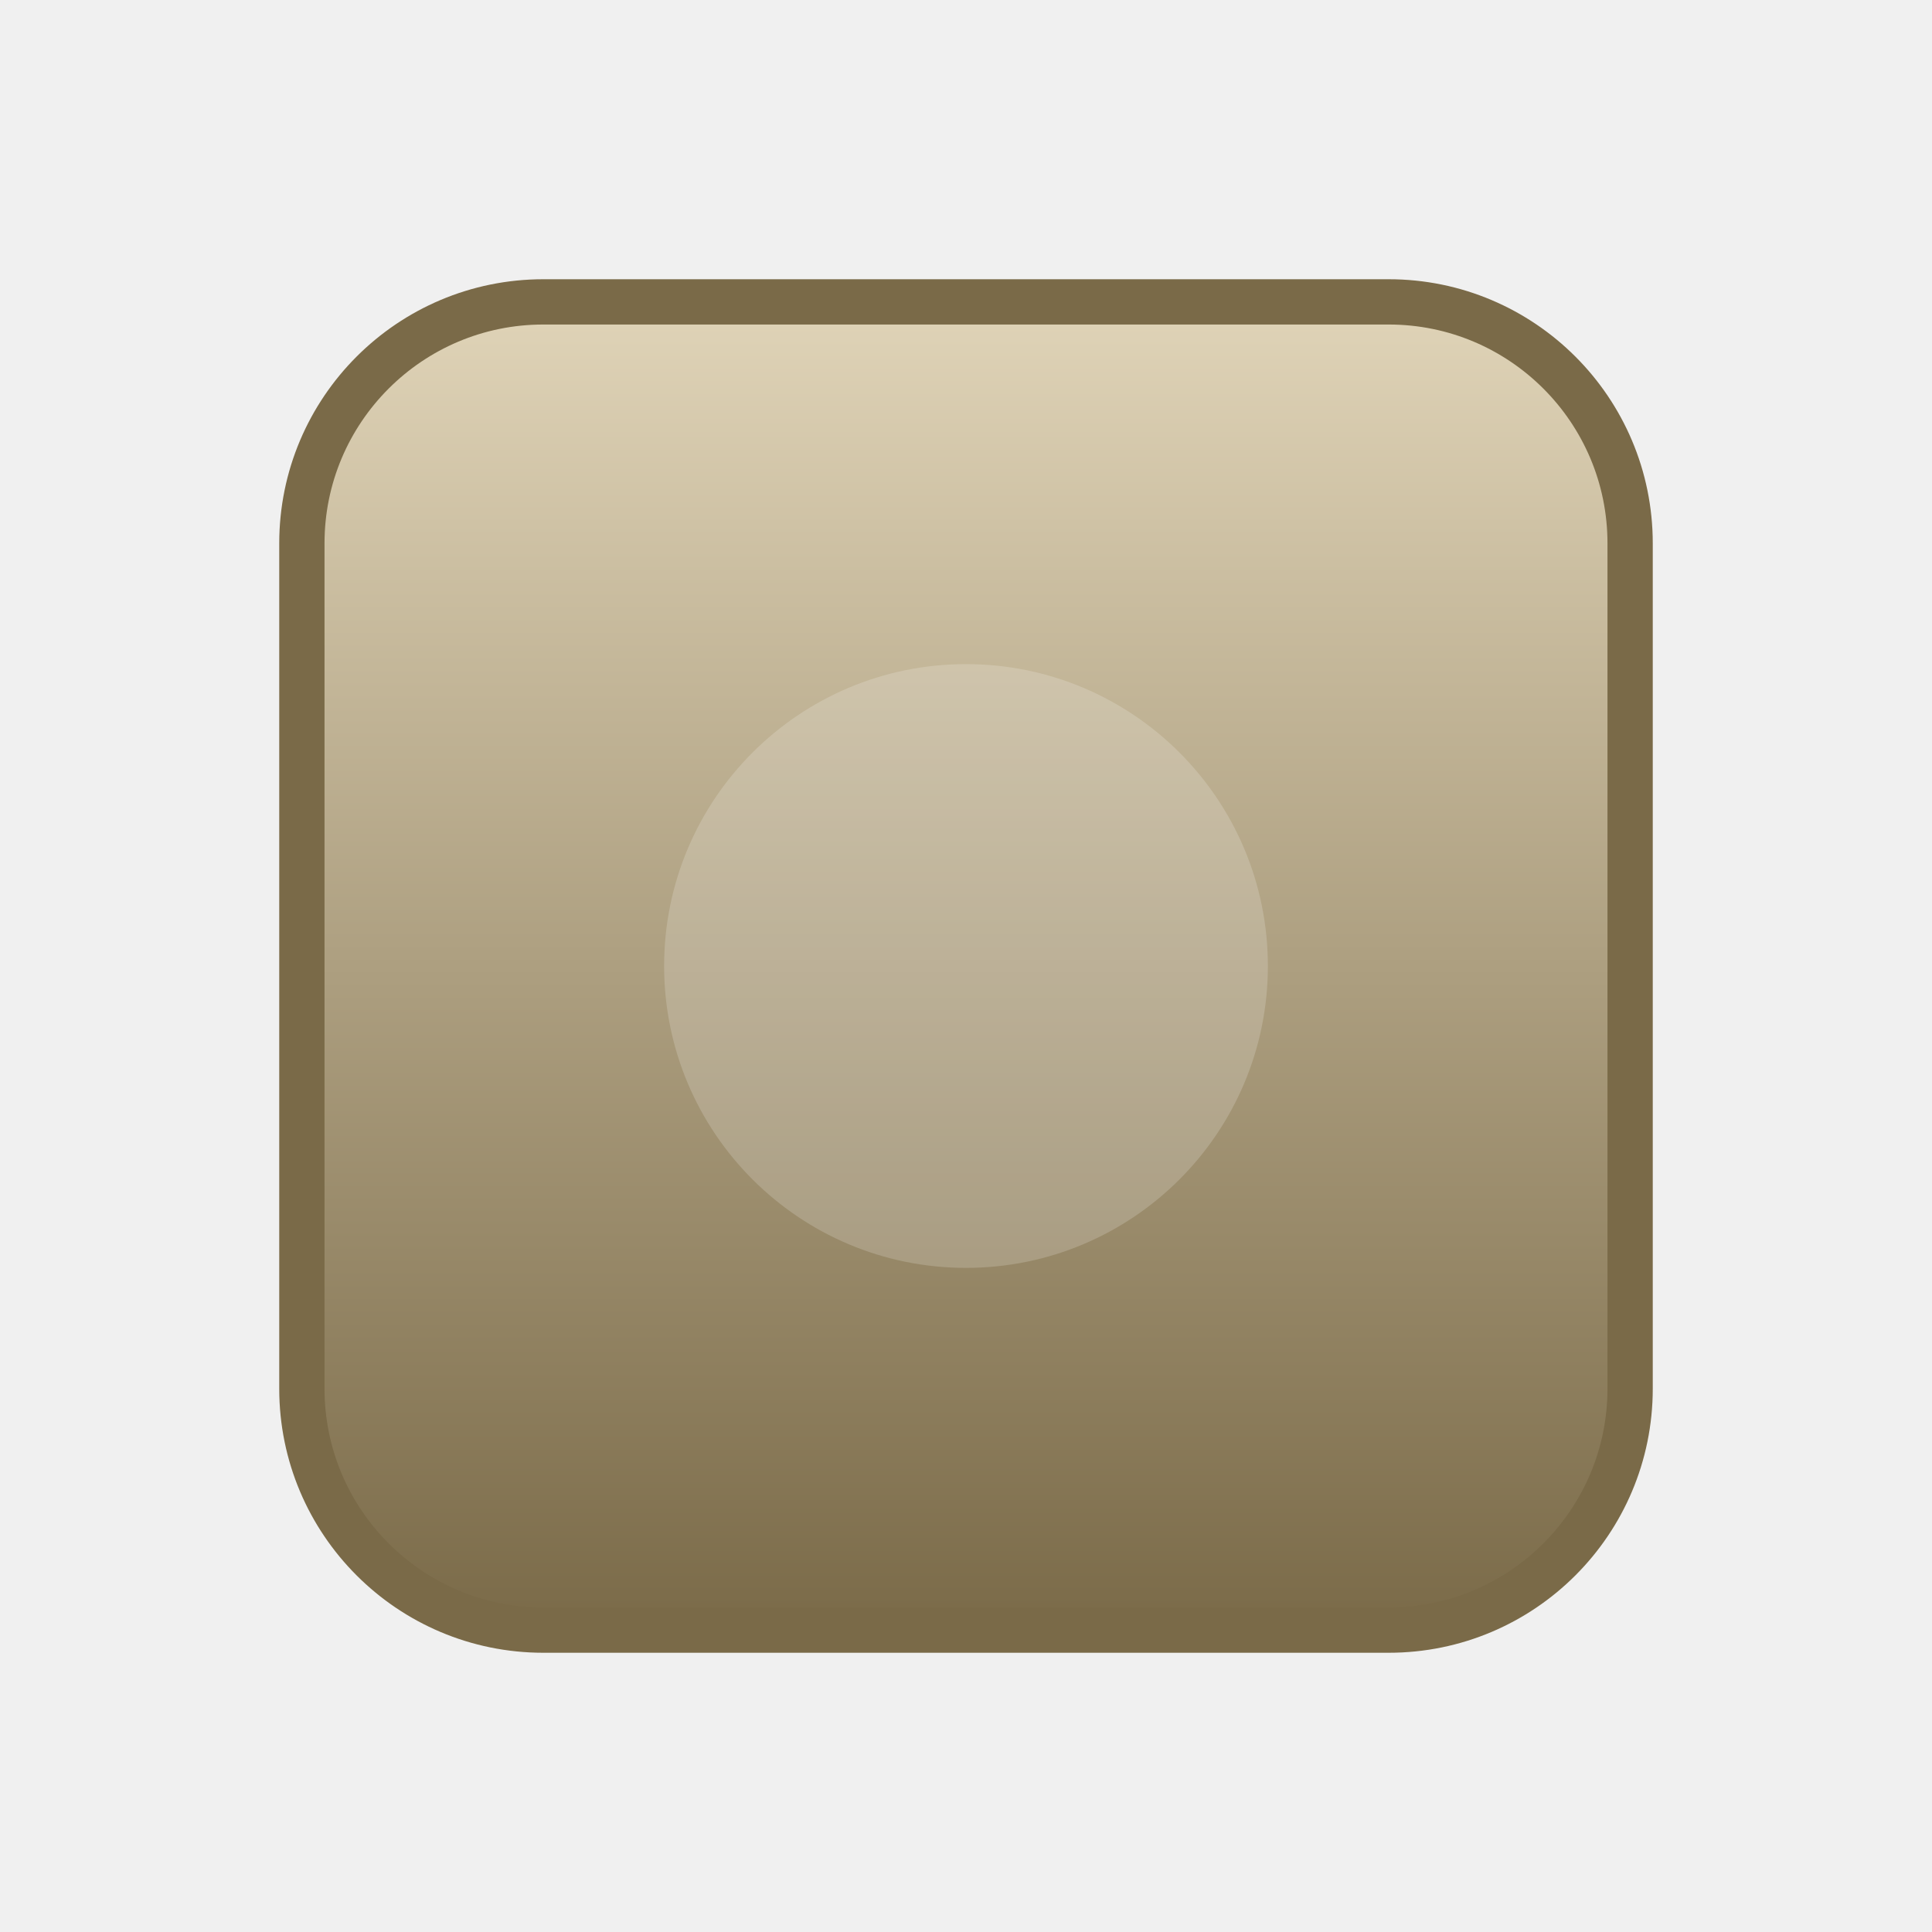
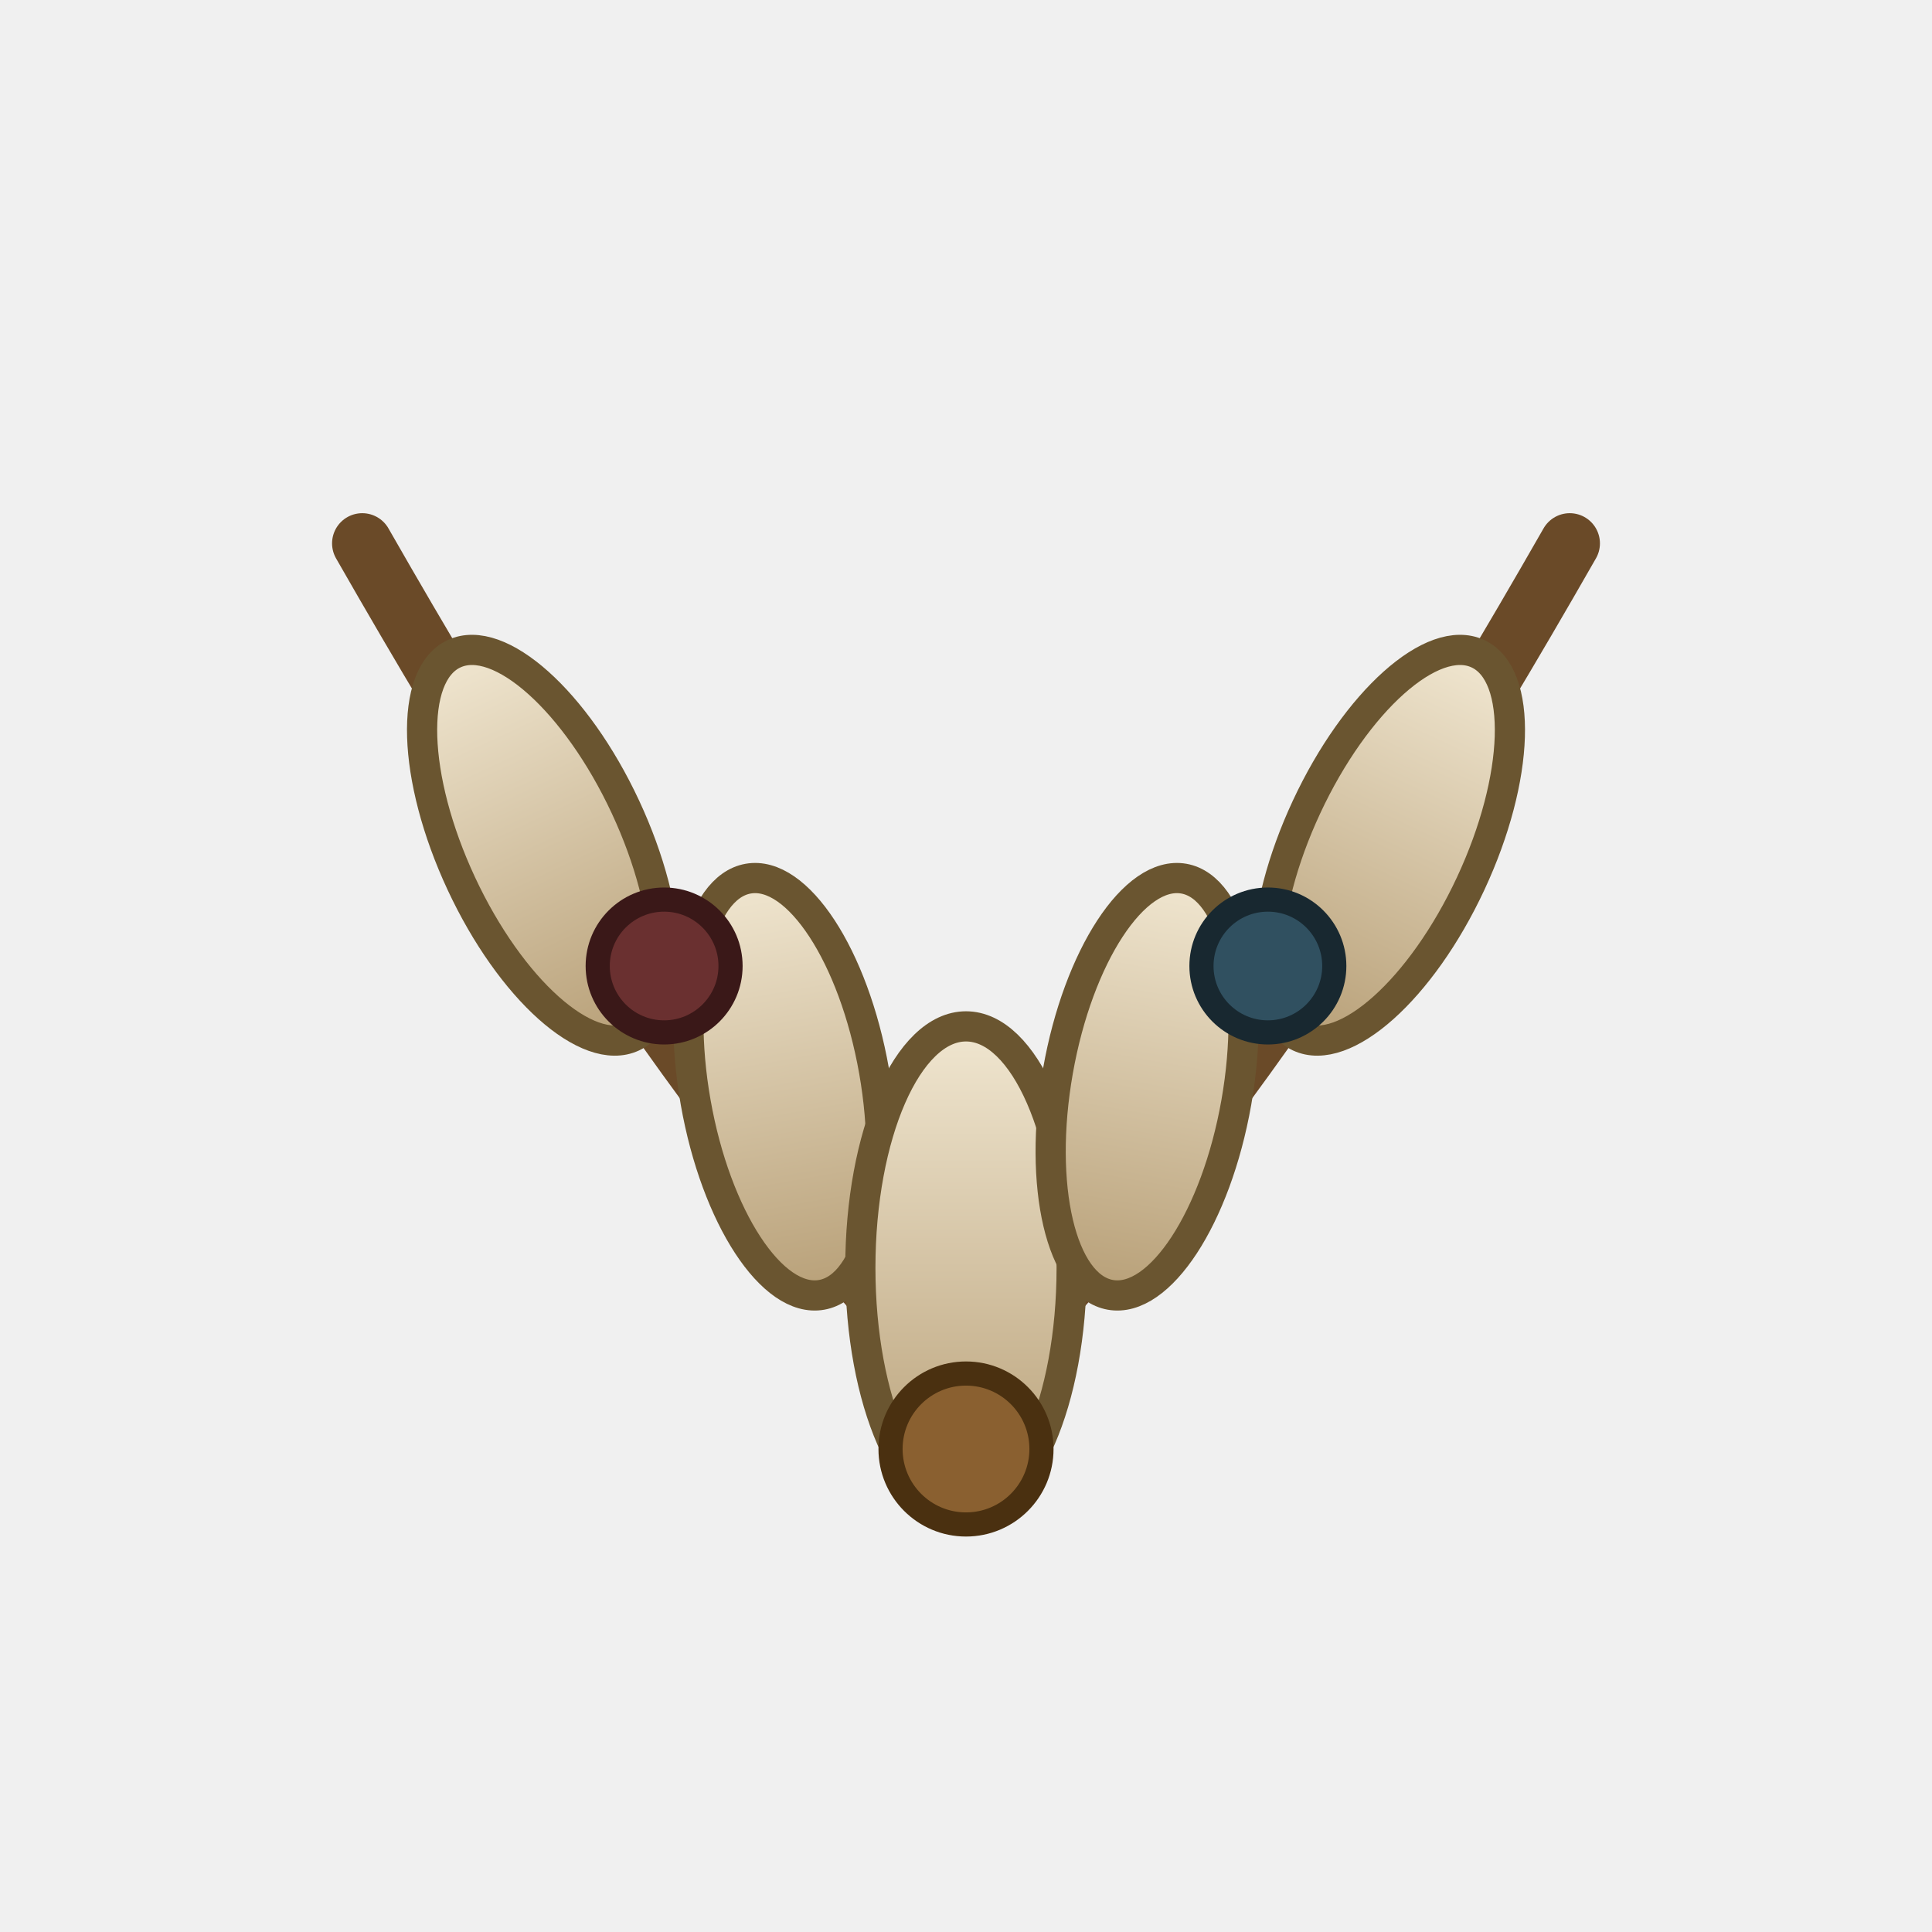
<svg xmlns="http://www.w3.org/2000/svg" viewBox="0 0 64 64" width="64" height="64">
  <defs>
-     <linearGradient id="g" x1="0" y1="0" x2="0" y2="1">
-       <stop offset="0%" stop-color="#e0d4b8" />
-       <stop offset="100%" stop-color="#7a6a48" />
+     <linearGradient id="bn" x1="0" y1="0" x2="0" y2="1">
+       <stop offset="0%" stop-color="#f0e6d0" />
+       <stop offset="100%" stop-color="#b8a078" />
    </linearGradient>
  </defs>
-   <rect x="10" y="10" width="44" height="44" rx="8" fill="url(#g)" stroke="#7a6a48" stroke-width="1.5" />
-   <circle cx="32" cy="32" r="10" fill="#fff" fill-opacity=".18" />
+   <path d="M12 18c8 14 14 22 20 28 6-6 12-14 20-28" fill="none" stroke="#6a4a28" stroke-width="2" stroke-linecap="round" />
+   <g fill="url(#bn)" stroke="#6a5530" stroke-width="1">
+     <ellipse cx="18" cy="28" rx="3" ry="7" transform="rotate(-25 18 28)" />
+     <ellipse cx="26" cy="36" rx="3" ry="7" transform="rotate(-10 26 36)" />
+     <ellipse cx="32" cy="42" rx="3.5" ry="8" />
+     <ellipse cx="38" cy="36" rx="3" ry="7" transform="rotate(10 38 36)" />
+     <ellipse cx="46" cy="28" rx="3" ry="7" transform="rotate(25 46 28)" />
+   </g>
+   <circle cx="22" cy="32" r="2.2" fill="#6a3030" stroke="#3a1818" stroke-width="0.8" />
+   <circle cx="42" cy="32" r="2.2" fill="#305060" stroke="#182830" stroke-width="0.8" />
+   <circle cx="32" cy="48" r="2.5" fill="#8a6030" stroke="#4a3010" stroke-width="0.8" />
</svg>
